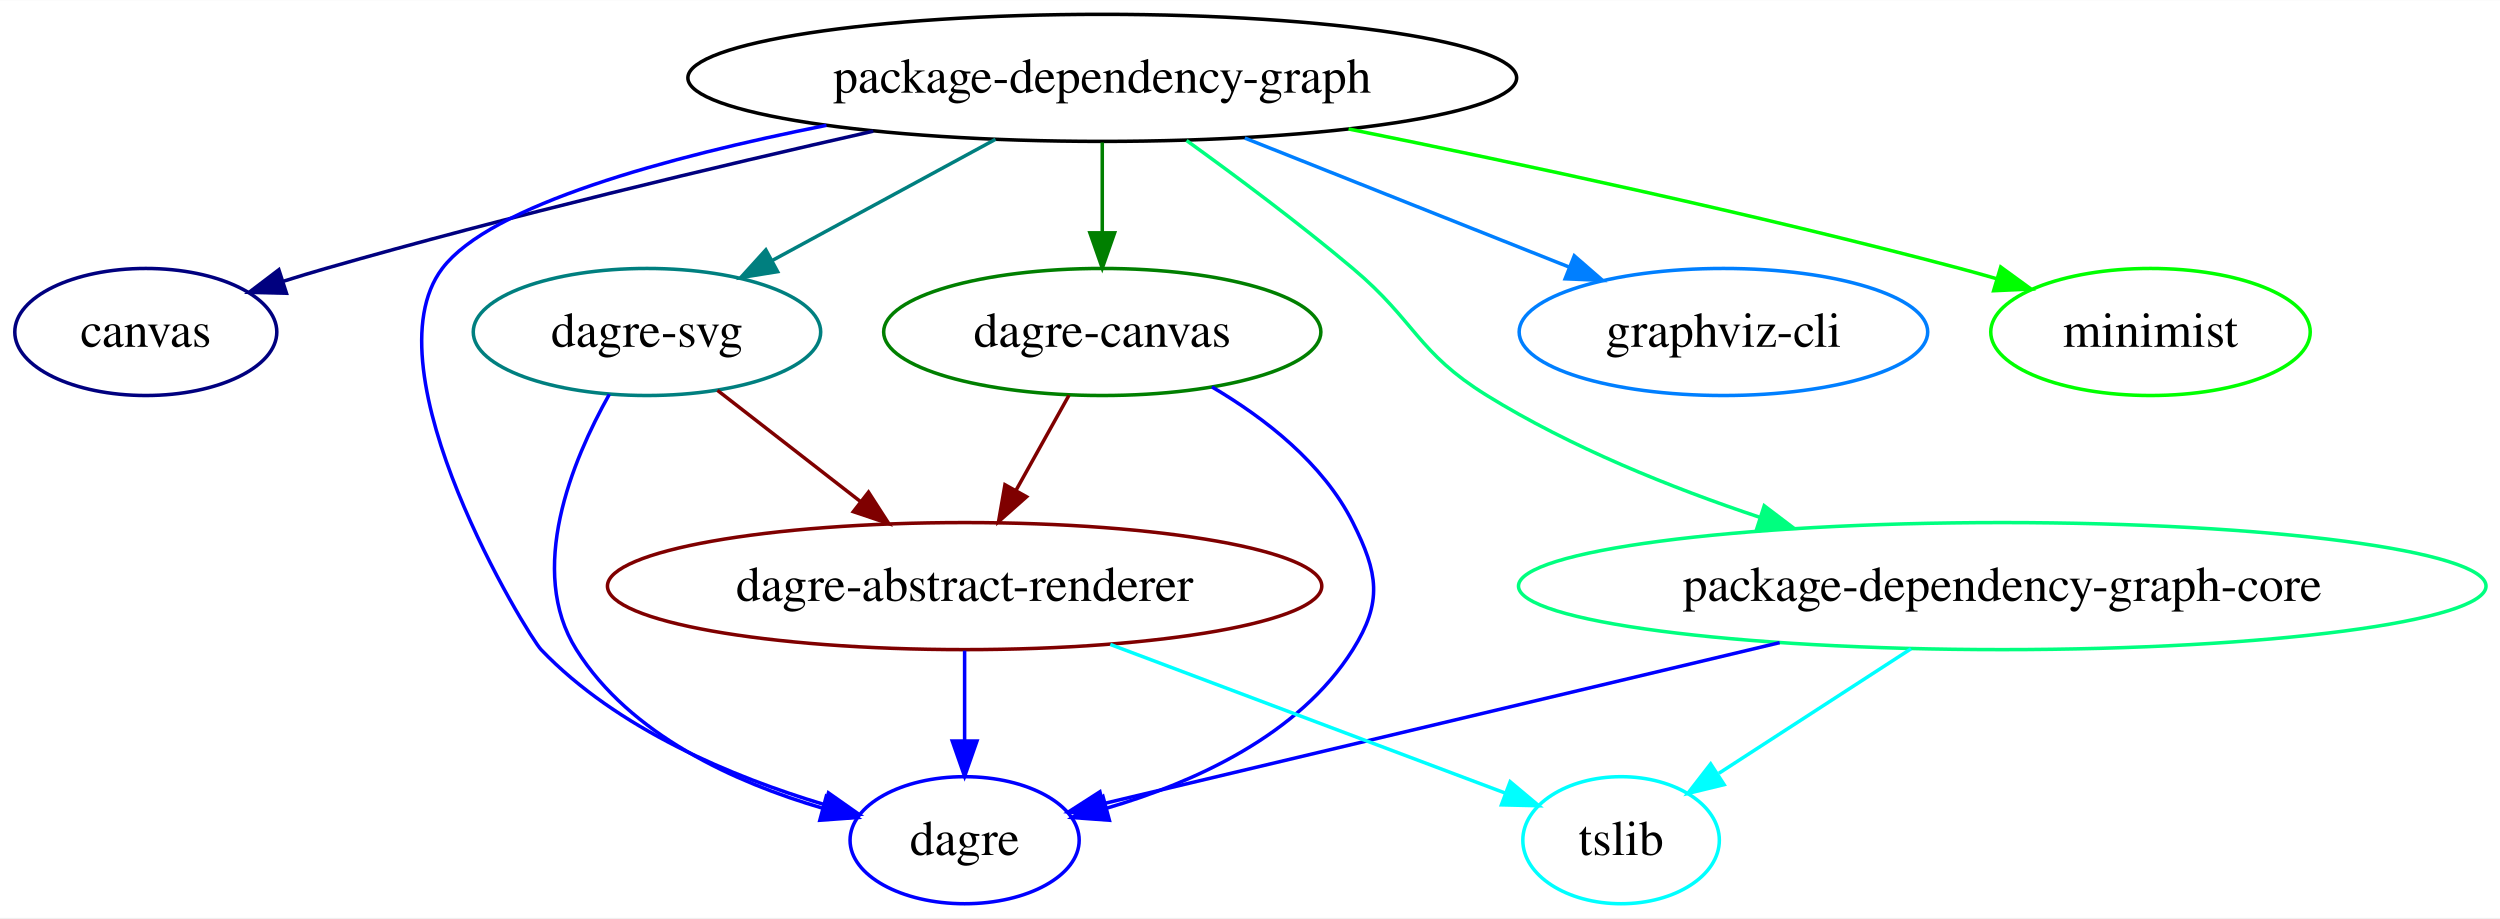
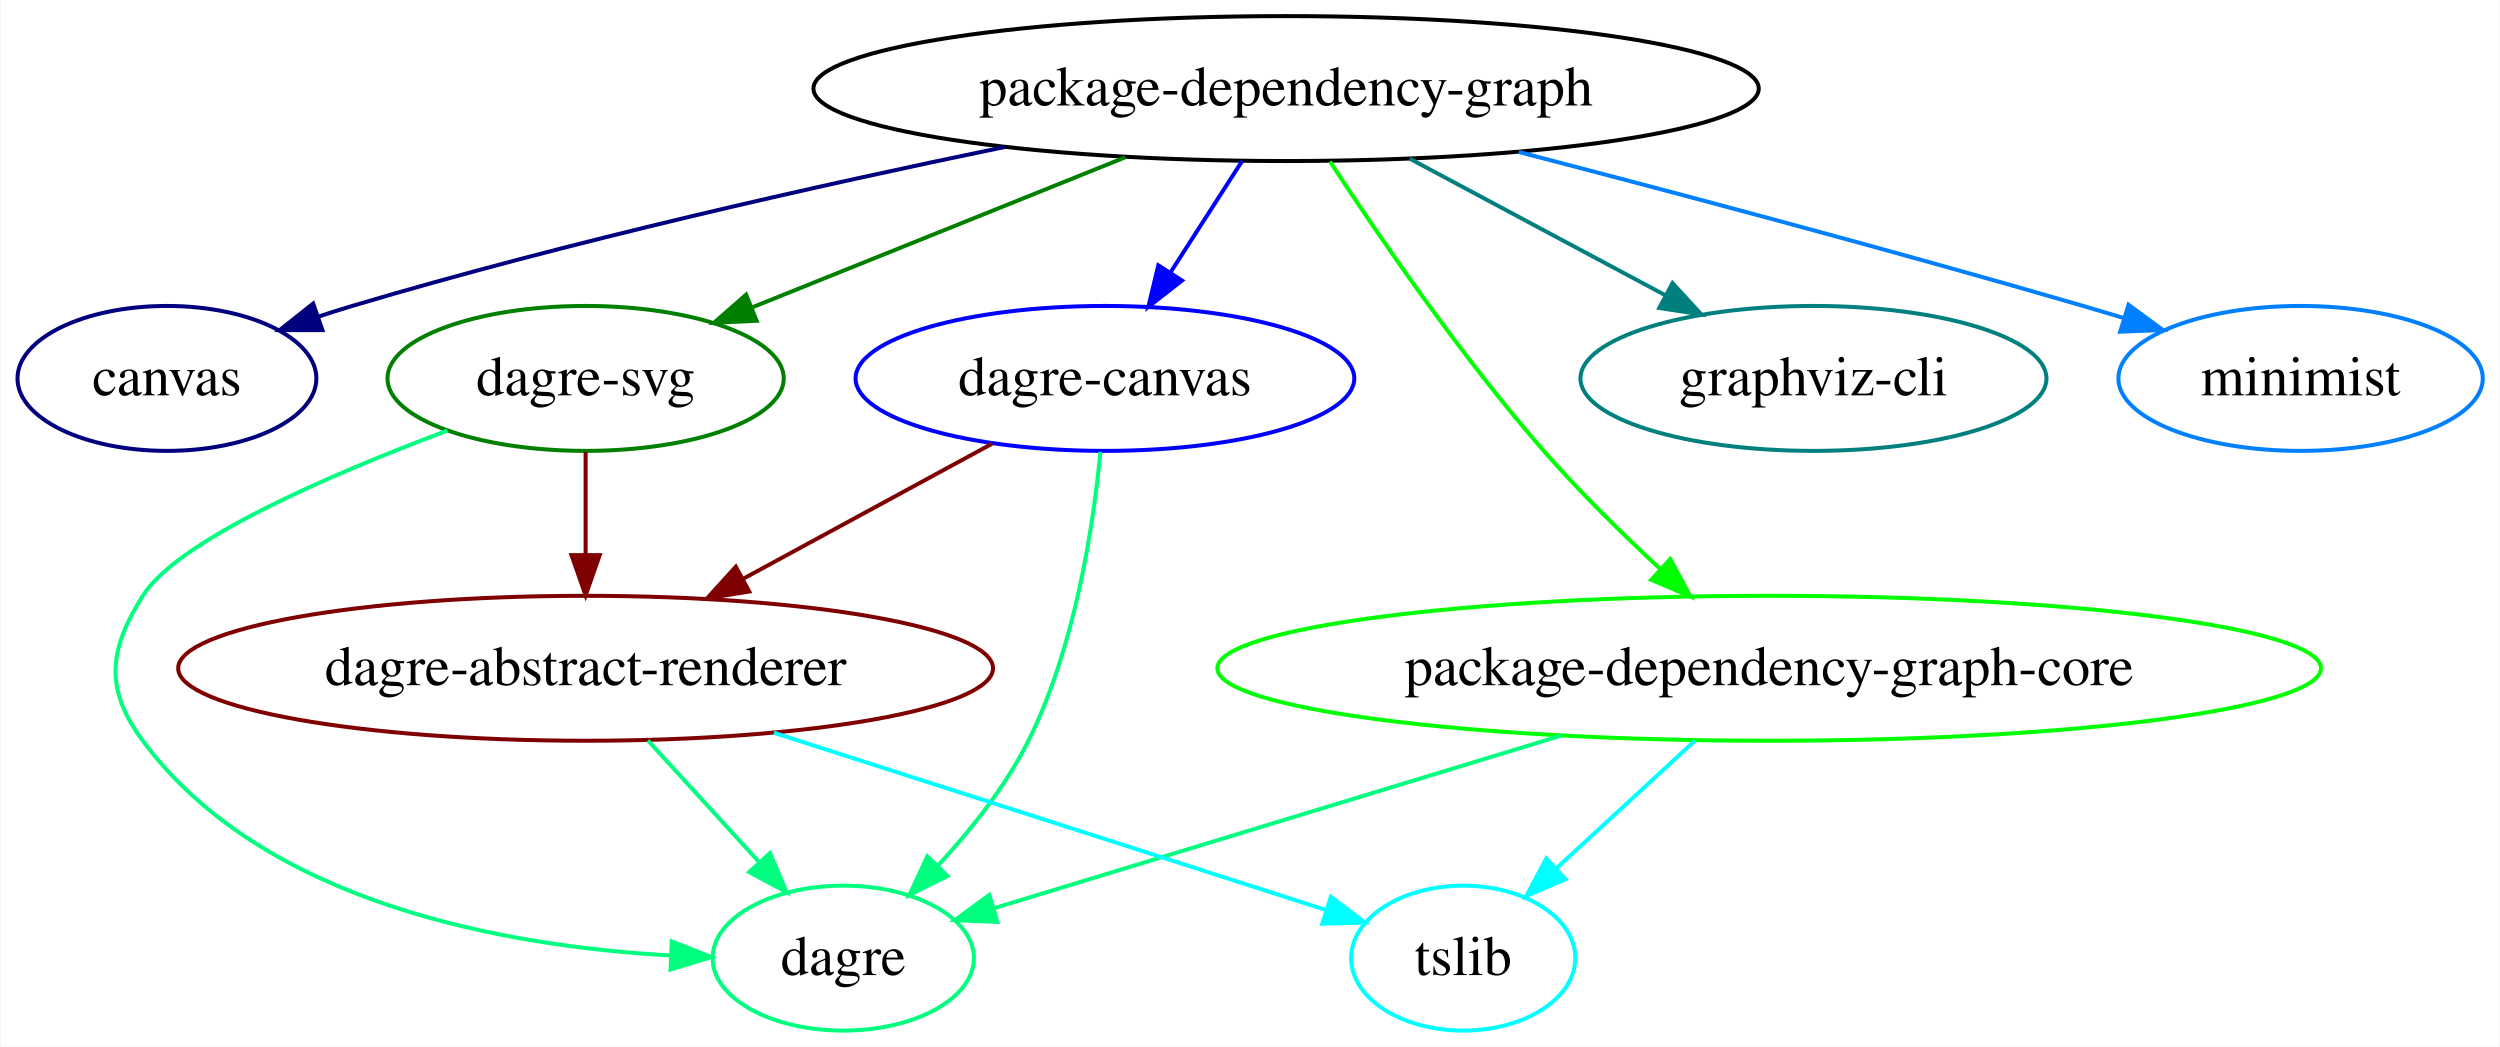
- <svg xmlns="http://www.w3.org/2000/svg" width="708pt" height="260pt" viewBox="0.00 0.00 708.34 260.00">
+ <svg xmlns="http://www.w3.org/2000/svg" width="621pt" height="260pt" viewBox="0.00 0.00 620.69 260.00">
  <g id="graph0" class="graph" transform="scale(1 1) rotate(0) translate(4 256)">
-     <polygon fill="white" stroke="transparent" points="-4,4 -4,-256 704.34,-256 704.34,4 -4,4" />
+     <polygon fill="white" stroke="transparent" points="-4,4 -4,-256 616.69,-256 616.69,4 -4,4" />
    <g id="node1" class="node">
-       <ellipse fill="none" stroke="#000000" cx="308.31" cy="-234" rx="117.41" ry="18" />
-       <text text-anchor="middle" x="308.31" y="-229.8" font-family="Times,serif" font-size="14.00">package-dependency-graph</text>
+       <ellipse fill="none" stroke="#000000" cx="315.31" cy="-234" rx="117.41" ry="18" />
+       <text text-anchor="middle" x="315.31" y="-229.8" font-family="Times,serif" font-size="14.00">package-dependency-graph</text>
    </g>
    <g id="node2" class="node">
      <ellipse fill="none" stroke="#00007f" cx="37.31" cy="-162" rx="37.12" ry="18" />
      <text text-anchor="middle" x="37.31" y="-157.8" font-family="Times,serif" font-size="14.00">canvas</text>
    </g>
    <g id="edge1" class="edge">
-       <path fill="none" stroke="#00007f" d="M243.43,-218.9C199.42,-208.96 140.05,-194.83 88.31,-180 84.43,-178.89 80.41,-177.67 76.41,-176.41" />
-       <polygon fill="#00007f" stroke="#00007f" points="77.16,-172.97 66.57,-173.23 75.01,-179.64 77.16,-172.97" />
+       <path fill="none" stroke="#00007f" d="M245.41,-219.49C199.05,-209.93 137.06,-196 83.31,-180 80.56,-179.18 77.73,-178.28 74.89,-177.34" />
+       <polygon fill="#00007f" stroke="#00007f" points="75.93,-173.99 65.33,-174.01 73.63,-180.6 75.93,-173.99" />
    </g>
    <g id="node3" class="node">
-       <ellipse fill="none" stroke="#0000ff" cx="269.31" cy="-18" rx="32.46" ry="18" />
-       <text text-anchor="middle" x="269.31" y="-13.8" font-family="Times,serif" font-size="14.00">dagre</text>
+       <ellipse fill="none" stroke="#0000ff" cx="270.31" cy="-162" rx="61.94" ry="18" />
+       <text text-anchor="middle" x="270.31" y="-157.8" font-family="Times,serif" font-size="14.00">dagre-canvas</text>
    </g>
    <g id="edge2" class="edge">
-       <path fill="none" stroke="#0000ff" d="M230.16,-220.55C185.16,-211.61 134.89,-197.97 121.31,-180 99.5,-151.14 145.63,-75.85 149.31,-72 170.84,-49.47 203.64,-35.89 229.51,-28.12" />
-       <polygon fill="#0000ff" stroke="#0000ff" points="230.73,-31.41 239.4,-25.32 228.83,-24.67 230.73,-31.41" />
+       <path fill="none" stroke="#0000ff" d="M304.42,-216.05C299.05,-207.71 292.48,-197.49 286.54,-188.25" />
+       <polygon fill="#0000ff" stroke="#0000ff" points="289.45,-186.31 281.1,-179.79 283.57,-190.09 289.45,-186.31" />
    </g>
    <g id="node4" class="node">
-       <ellipse fill="none" stroke="#007f00" cx="308.31" cy="-162" rx="61.94" ry="18" />
-       <text text-anchor="middle" x="308.31" y="-157.8" font-family="Times,serif" font-size="14.00">dagre-canvas</text>
+       <ellipse fill="none" stroke="#007f00" cx="141.31" cy="-162" rx="49.22" ry="18" />
+       <text text-anchor="middle" x="141.31" y="-157.8" font-family="Times,serif" font-size="14.00">dagre-svg</text>
    </g>
    <g id="edge3" class="edge">
-       <path fill="none" stroke="#007f00" d="M308.31,-215.7C308.31,-207.98 308.31,-198.71 308.31,-190.11" />
-       <polygon fill="#007f00" stroke="#007f00" points="311.81,-190.1 308.31,-180.1 304.81,-190.1 311.81,-190.1" />
+       <path fill="none" stroke="#007f00" d="M275.39,-216.94C247.66,-205.78 210.79,-190.95 182.73,-179.67" />
+       <polygon fill="#007f00" stroke="#007f00" points="183.79,-176.32 173.21,-175.83 181.18,-182.81 183.79,-176.32" />
    </g>
    <g id="node5" class="node">
-       <ellipse fill="none" stroke="#007f7f" cx="179.31" cy="-162" rx="49.22" ry="18" />
-       <text text-anchor="middle" x="179.31" y="-157.8" font-family="Times,serif" font-size="14.00">dagre-svg</text>
+       <ellipse fill="none" stroke="#007f7f" cx="446.31" cy="-162" rx="57.88" ry="18" />
+       <text text-anchor="middle" x="446.31" y="-157.8" font-family="Times,serif" font-size="14.00">graphviz-cli</text>
    </g>
    <g id="edge4" class="edge">
-       <path fill="none" stroke="#007f7f" d="M278.06,-216.59C259.16,-206.33 234.73,-193.08 214.9,-182.31" />
-       <polygon fill="#007f7f" stroke="#007f7f" points="216.32,-179.1 205.87,-177.41 212.99,-185.26 216.32,-179.1" />
+       <path fill="none" stroke="#007f7f" d="M346.02,-216.59C365.04,-206.43 389.57,-193.32 409.61,-182.61" />
+       <polygon fill="#007f7f" stroke="#007f7f" points="411.3,-185.68 418.47,-177.88 408,-179.5 411.3,-185.68" />
    </g>
    <g id="node6" class="node">
-       <ellipse fill="none" stroke="#007fff" cx="484.31" cy="-162" rx="57.88" ry="18" />
-       <text text-anchor="middle" x="484.31" y="-157.8" font-family="Times,serif" font-size="14.00">graphviz-cli</text>
+       <ellipse fill="none" stroke="#007fff" cx="567.31" cy="-162" rx="45.26" ry="18" />
+       <text text-anchor="middle" x="567.31" y="-157.8" font-family="Times,serif" font-size="14.00">minimist</text>
    </g>
    <g id="edge5" class="edge">
-       <path fill="none" stroke="#007fff" d="M348.69,-216.94C376.1,-206.04 412.35,-191.62 440.47,-180.44" />
-       <polygon fill="#007fff" stroke="#007fff" points="442.05,-183.58 450.05,-176.63 439.46,-177.07 442.05,-183.58" />
+       <path fill="none" stroke="#007fff" d="M373.11,-218.24C412.7,-207.95 466.33,-193.68 513.31,-180 516.62,-179.04 520.03,-178.02 523.46,-176.98" />
+       <polygon fill="#007fff" stroke="#007fff" points="524.57,-180.3 533.1,-174.02 522.51,-173.61 524.57,-180.3" />
    </g>
    <g id="node7" class="node">
-       <ellipse fill="none" stroke="#00ff00" cx="605.31" cy="-162" rx="45.26" ry="18" />
-       <text text-anchor="middle" x="605.31" y="-157.8" font-family="Times,serif" font-size="14.00">minimist</text>
+       <ellipse fill="none" stroke="#00ff00" cx="435.31" cy="-90" rx="137.07" ry="18" />
+       <text text-anchor="middle" x="435.31" y="-85.8" font-family="Times,serif" font-size="14.00">package-dependency-graph-core</text>
    </g>
    <g id="edge6" class="edge">
-       <path fill="none" stroke="#00ff00" d="M378.1,-219.52C426.89,-209.67 493.41,-195.39 551.31,-180 554.69,-179.1 558.17,-178.12 561.66,-177.11" />
-       <polygon fill="#00ff00" stroke="#00ff00" points="562.88,-180.4 571.45,-174.17 560.87,-173.69 562.88,-180.4" />
+       <path fill="none" stroke="#00ff00" d="M326.21,-215.88C338.28,-197.42 358.77,-167.5 379.31,-144 388.21,-133.82 398.8,-123.42 408.37,-114.56" />
+       <polygon fill="#00ff00" stroke="#00ff00" points="410.73,-117.14 415.77,-107.82 406.02,-111.97 410.73,-117.14" />
    </g>
    <g id="node8" class="node">
-       <ellipse fill="none" stroke="#00ff7f" cx="563.31" cy="-90" rx="137.07" ry="18" />
-       <text text-anchor="middle" x="563.31" y="-85.8" font-family="Times,serif" font-size="14.00">package-dependency-graph-core</text>
+       <ellipse fill="none" stroke="#00ff7f" cx="205.31" cy="-18" rx="32.46" ry="18" />
+       <text text-anchor="middle" x="205.31" y="-13.8" font-family="Times,serif" font-size="14.00">dagre</text>
+     </g>
+     <g id="edge11" class="edge">
+       <path fill="none" stroke="#00ff7f" d="M269.19,-143.76C267.42,-125.19 262.87,-95.19 251.31,-72 245.67,-60.7 237.06,-49.86 228.81,-40.97" />
+       <polygon fill="#00ff7f" stroke="#00ff7f" points="231.21,-38.41 221.73,-33.68 226.19,-43.29 231.21,-38.41" />
+     </g>
+     <g id="node10" class="node">
+       <ellipse fill="none" stroke="#7f0000" cx="141.31" cy="-90" rx="101.2" ry="18" />
+       <text text-anchor="middle" x="141.31" y="-85.8" font-family="Times,serif" font-size="14.00">dagre-abstract-renderer</text>
+     </g>
+     <g id="edge12" class="edge">
+       <path fill="none" stroke="#7f0000" d="M242.32,-145.81C224.2,-135.98 200.34,-123.03 180.37,-112.19" />
+       <polygon fill="#7f0000" stroke="#7f0000" points="181.95,-109.07 171.5,-107.38 178.62,-115.23 181.95,-109.07" />
+     </g>
+     <g id="edge13" class="edge">
+       <path fill="none" stroke="#00ff7f" d="M106.97,-149.05C78.03,-138.19 39.99,-121.82 31.31,-108 22.8,-94.45 21.79,-84.86 31.31,-72 61.29,-31.53 121.44,-20.92 162.54,-18.66" />
+       <polygon fill="#00ff7f" stroke="#00ff7f" points="162.7,-22.16 172.55,-18.26 162.42,-15.17 162.7,-22.16" />
+     </g>
+     <g id="edge14" class="edge">
+       <path fill="none" stroke="#7f0000" d="M141.31,-143.7C141.31,-135.98 141.31,-126.71 141.31,-118.11" />
+       <polygon fill="#7f0000" stroke="#7f0000" points="144.81,-118.1 141.31,-108.1 137.81,-118.1 144.81,-118.1" />
    </g>
    <g id="edge7" class="edge">
-       <path fill="none" stroke="#00ff7f" d="M332.19,-216.25C346.22,-206.14 364.13,-192.78 379.31,-180 397.11,-165.02 397.52,-156.23 417.31,-144 441.01,-129.36 469.36,-117.91 494.74,-109.45" />
-       <polygon fill="#00ff7f" stroke="#00ff7f" points="495.87,-112.76 504.31,-106.36 493.72,-106.1 495.87,-112.76" />
+       <path fill="none" stroke="#00ff7f" d="M383.69,-73.29C340.9,-60.27 281.07,-42.06 242.75,-30.4" />
+       <polygon fill="#00ff7f" stroke="#00ff7f" points="243.61,-27 233.02,-27.43 241.57,-33.69 243.61,-27" />
    </g>
-     <g id="edge12" class="edge">
-       <path fill="none" stroke="#0000ff" d="M339.39,-146.43C354.38,-137.6 370.9,-124.78 379.31,-108 386.48,-93.7 387.82,-85.55 379.31,-72 364.1,-47.78 334.37,-34.37 309.65,-27.1" />
-       <polygon fill="#0000ff" stroke="#0000ff" points="310.33,-23.66 299.77,-24.43 308.51,-30.42 310.33,-23.66" />
-     </g>
-     <g id="node10" class="node">
-       <ellipse fill="none" stroke="#7f0000" cx="269.31" cy="-90" rx="101.2" ry="18" />
-       <text text-anchor="middle" x="269.31" y="-85.8" font-family="Times,serif" font-size="14.00">dagre-abstract-renderer</text>
-     </g>
-     <g id="edge13" class="edge">
-       <path fill="none" stroke="#7f0000" d="M298.87,-144.05C294.38,-136.01 288.92,-126.2 283.92,-117.23" />
-       <polygon fill="#7f0000" stroke="#7f0000" points="286.86,-115.31 278.93,-108.28 280.74,-118.71 286.86,-115.31" />
-     </g>
-     <g id="edge14" class="edge">
-       <path fill="none" stroke="#0000ff" d="M168.64,-144.33C158.04,-125.45 145.24,-94.39 159.31,-72 174.52,-47.78 204.25,-34.37 228.97,-27.1" />
-       <polygon fill="#0000ff" stroke="#0000ff" points="230.11,-30.42 238.85,-24.43 228.29,-23.66 230.11,-30.42" />
-     </g>
-     <g id="edge15" class="edge">
-       <path fill="none" stroke="#7f0000" d="M199.28,-145.46C211.21,-136.19 226.56,-124.25 239.86,-113.91" />
-       <polygon fill="#7f0000" stroke="#7f0000" points="242.08,-116.62 247.82,-107.71 237.78,-111.09 242.08,-116.62" />
+     <g id="node9" class="node">
+       <ellipse fill="none" stroke="#00ffff" cx="359.31" cy="-18" rx="27.84" ry="18" />
+       <text text-anchor="middle" x="359.31" y="-13.8" font-family="Times,serif" font-size="14.00">tslib</text>
    </g>
    <g id="edge8" class="edge">
-       <path fill="none" stroke="#0000ff" d="M500.24,-73.98C442.11,-60.14 357.66,-40.04 308.62,-28.36" />
-       <polygon fill="#0000ff" stroke="#0000ff" points="309.26,-24.91 298.72,-26 307.64,-31.72 309.26,-24.91" />
-     </g>
-     <g id="node9" class="node">
-       <ellipse fill="none" stroke="#00ffff" cx="455.31" cy="-18" rx="27.84" ry="18" />
-       <text text-anchor="middle" x="455.31" y="-13.8" font-family="Times,serif" font-size="14.00">tslib</text>
+       <path fill="none" stroke="#00ffff" d="M416.91,-72.05C406.59,-62.55 393.61,-50.59 382.59,-40.44" />
+       <polygon fill="#00ffff" stroke="#00ffff" points="384.7,-37.62 374.97,-33.42 379.95,-42.77 384.7,-37.62" />
    </g>
    <g id="edge9" class="edge">
-       <path fill="none" stroke="#00ffff" d="M537.44,-72.23C521.01,-61.59 499.77,-47.81 483,-36.95" />
-       <polygon fill="#00ffff" stroke="#00ffff" points="484.5,-33.75 474.2,-31.25 480.69,-39.62 484.5,-33.75" />
+       <path fill="none" stroke="#00ff7f" d="M156.8,-72.05C165.09,-62.99 175.42,-51.69 184.41,-41.86" />
+       <polygon fill="#00ff7f" stroke="#00ff7f" points="187.1,-44.1 191.27,-34.36 181.94,-39.37 187.1,-44.1" />
    </g>
    <g id="edge10" class="edge">
-       <path fill="none" stroke="#0000ff" d="M269.31,-71.7C269.31,-63.98 269.31,-54.71 269.31,-46.11" />
-       <polygon fill="#0000ff" stroke="#0000ff" points="272.81,-46.1 269.31,-36.1 265.81,-46.1 272.81,-46.1" />
-     </g>
-     <g id="edge11" class="edge">
-       <path fill="none" stroke="#00ffff" d="M310.59,-73.46C344.29,-60.78 391.29,-43.09 422.47,-31.36" />
-       <polygon fill="#00ffff" stroke="#00ffff" points="423.88,-34.57 432,-27.77 421.41,-28.02 423.88,-34.57" />
+       <path fill="none" stroke="#00ffff" d="M188.08,-73.98C229.24,-60.76 288.23,-41.83 325.12,-29.98" />
+       <polygon fill="#00ffff" stroke="#00ffff" points="326.45,-33.23 334.9,-26.84 324.31,-26.56 326.45,-33.23" />
    </g>
  </g>
</svg>
